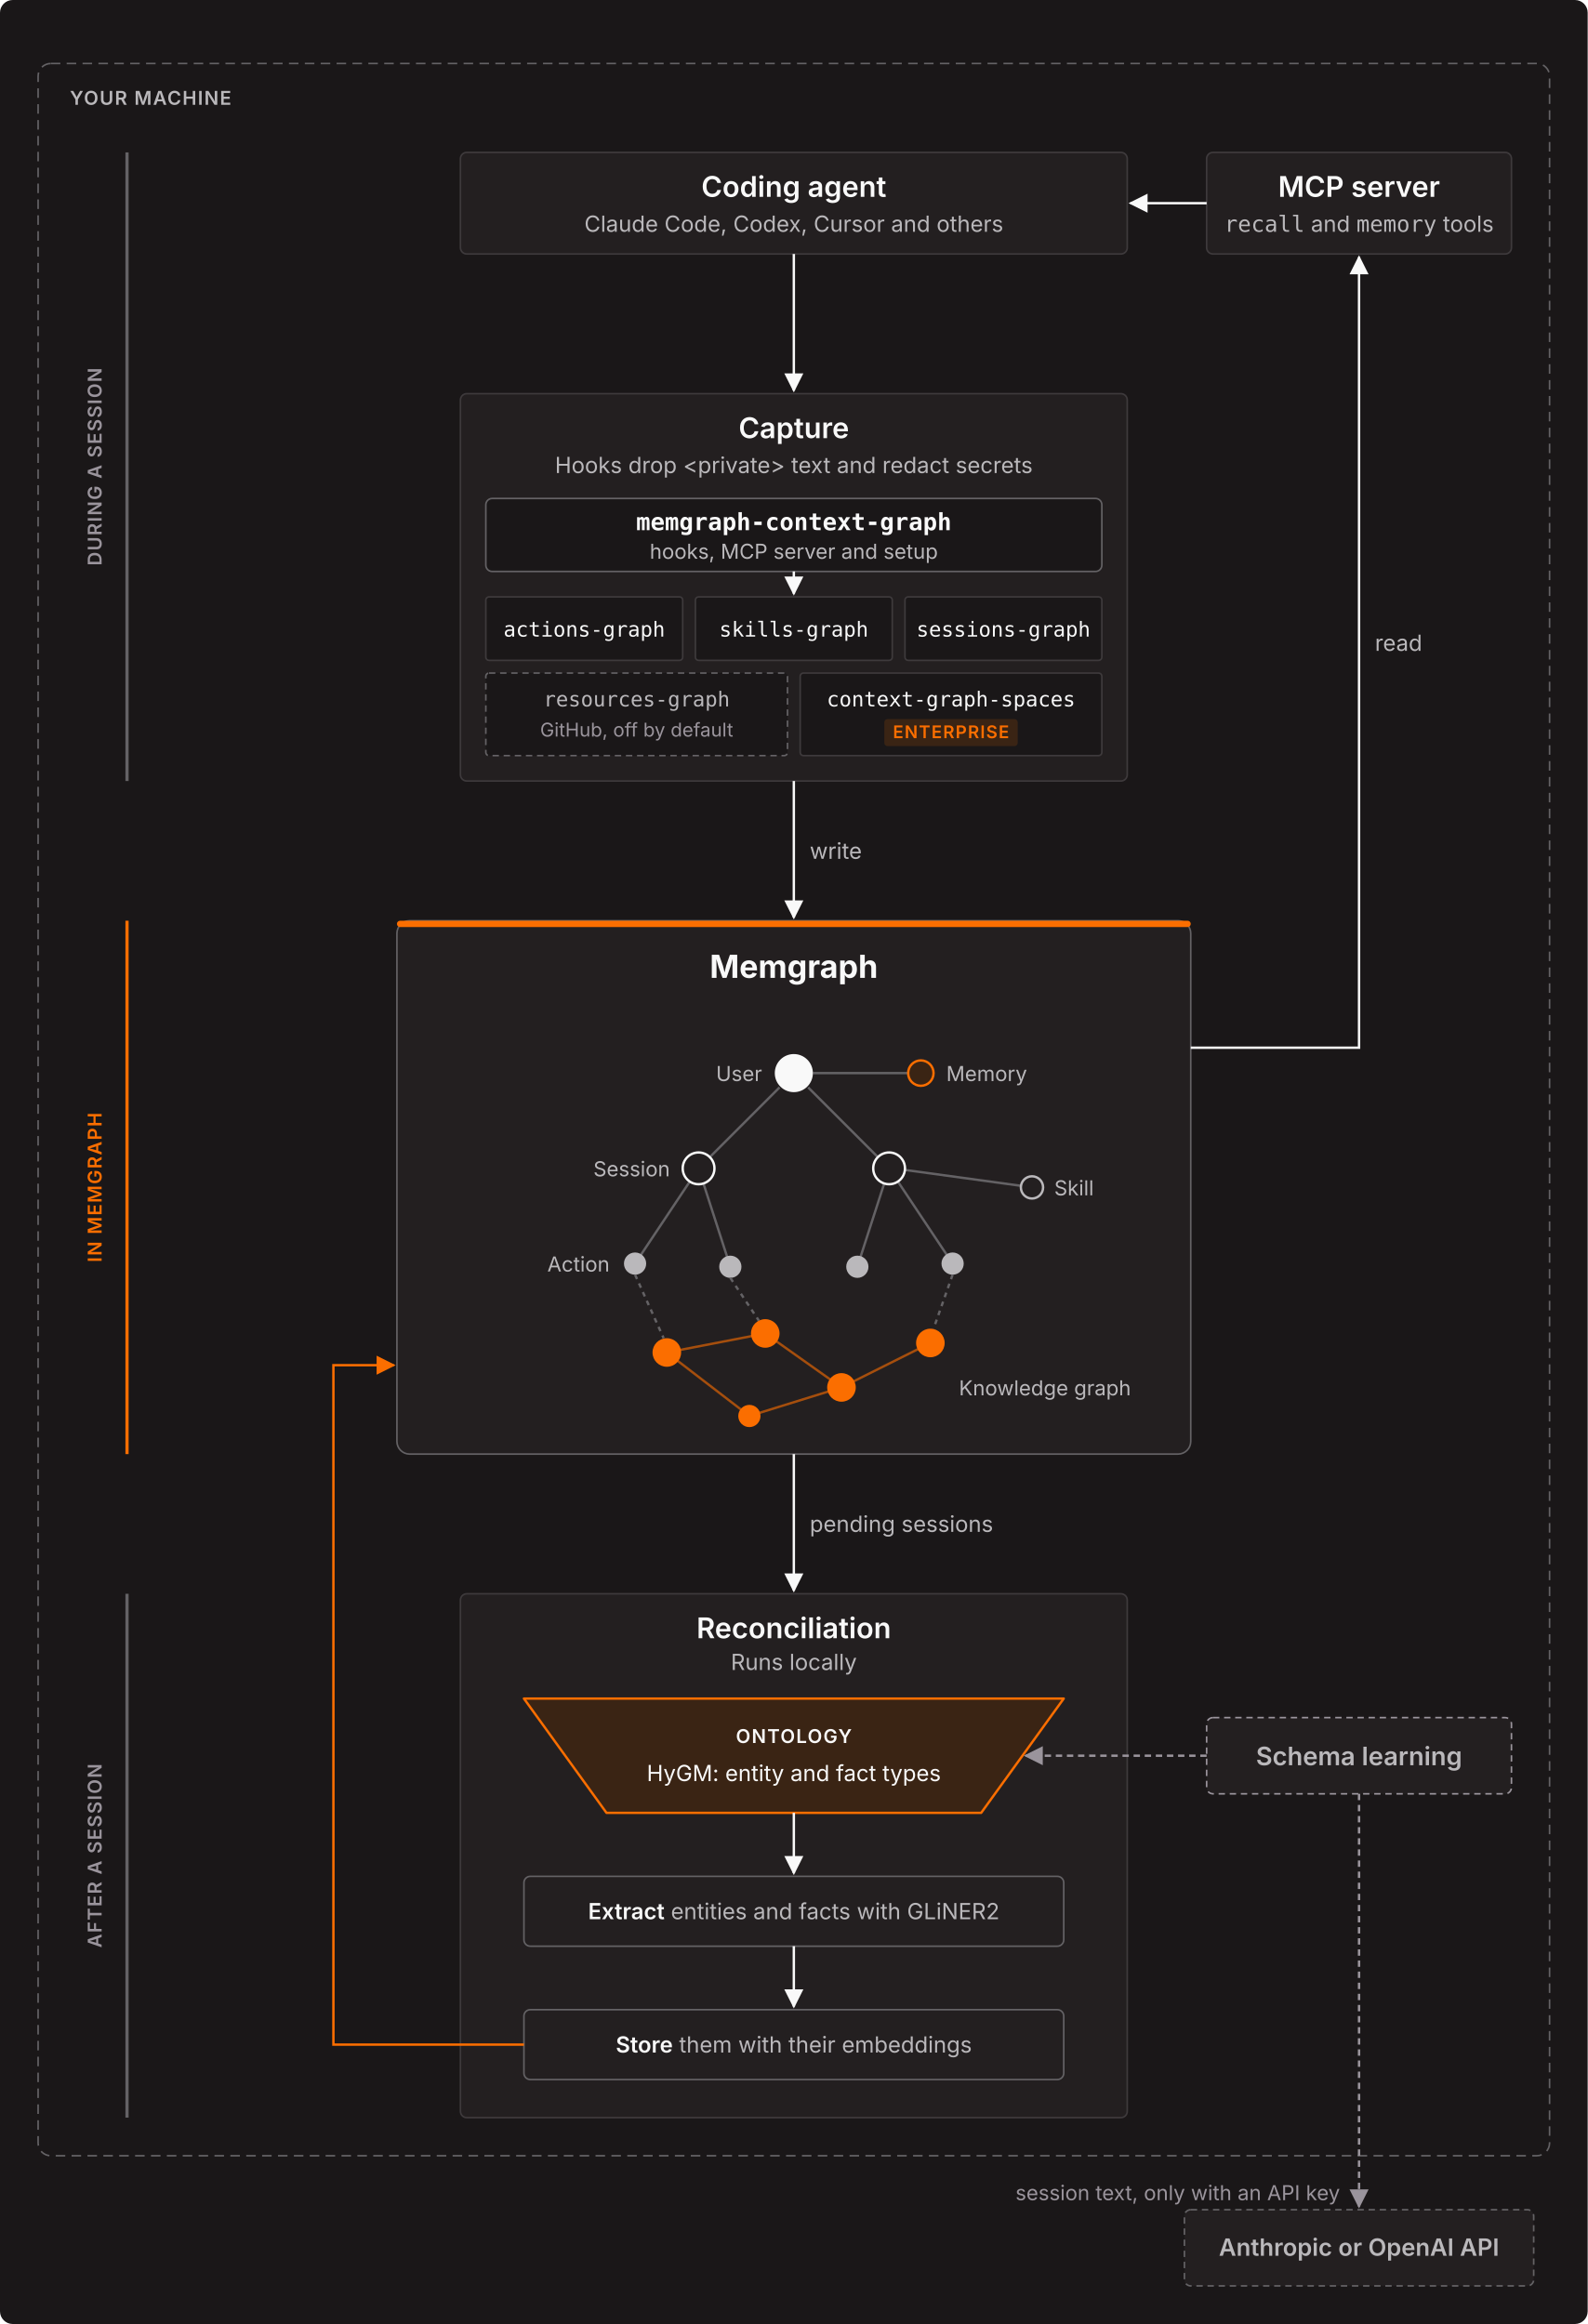
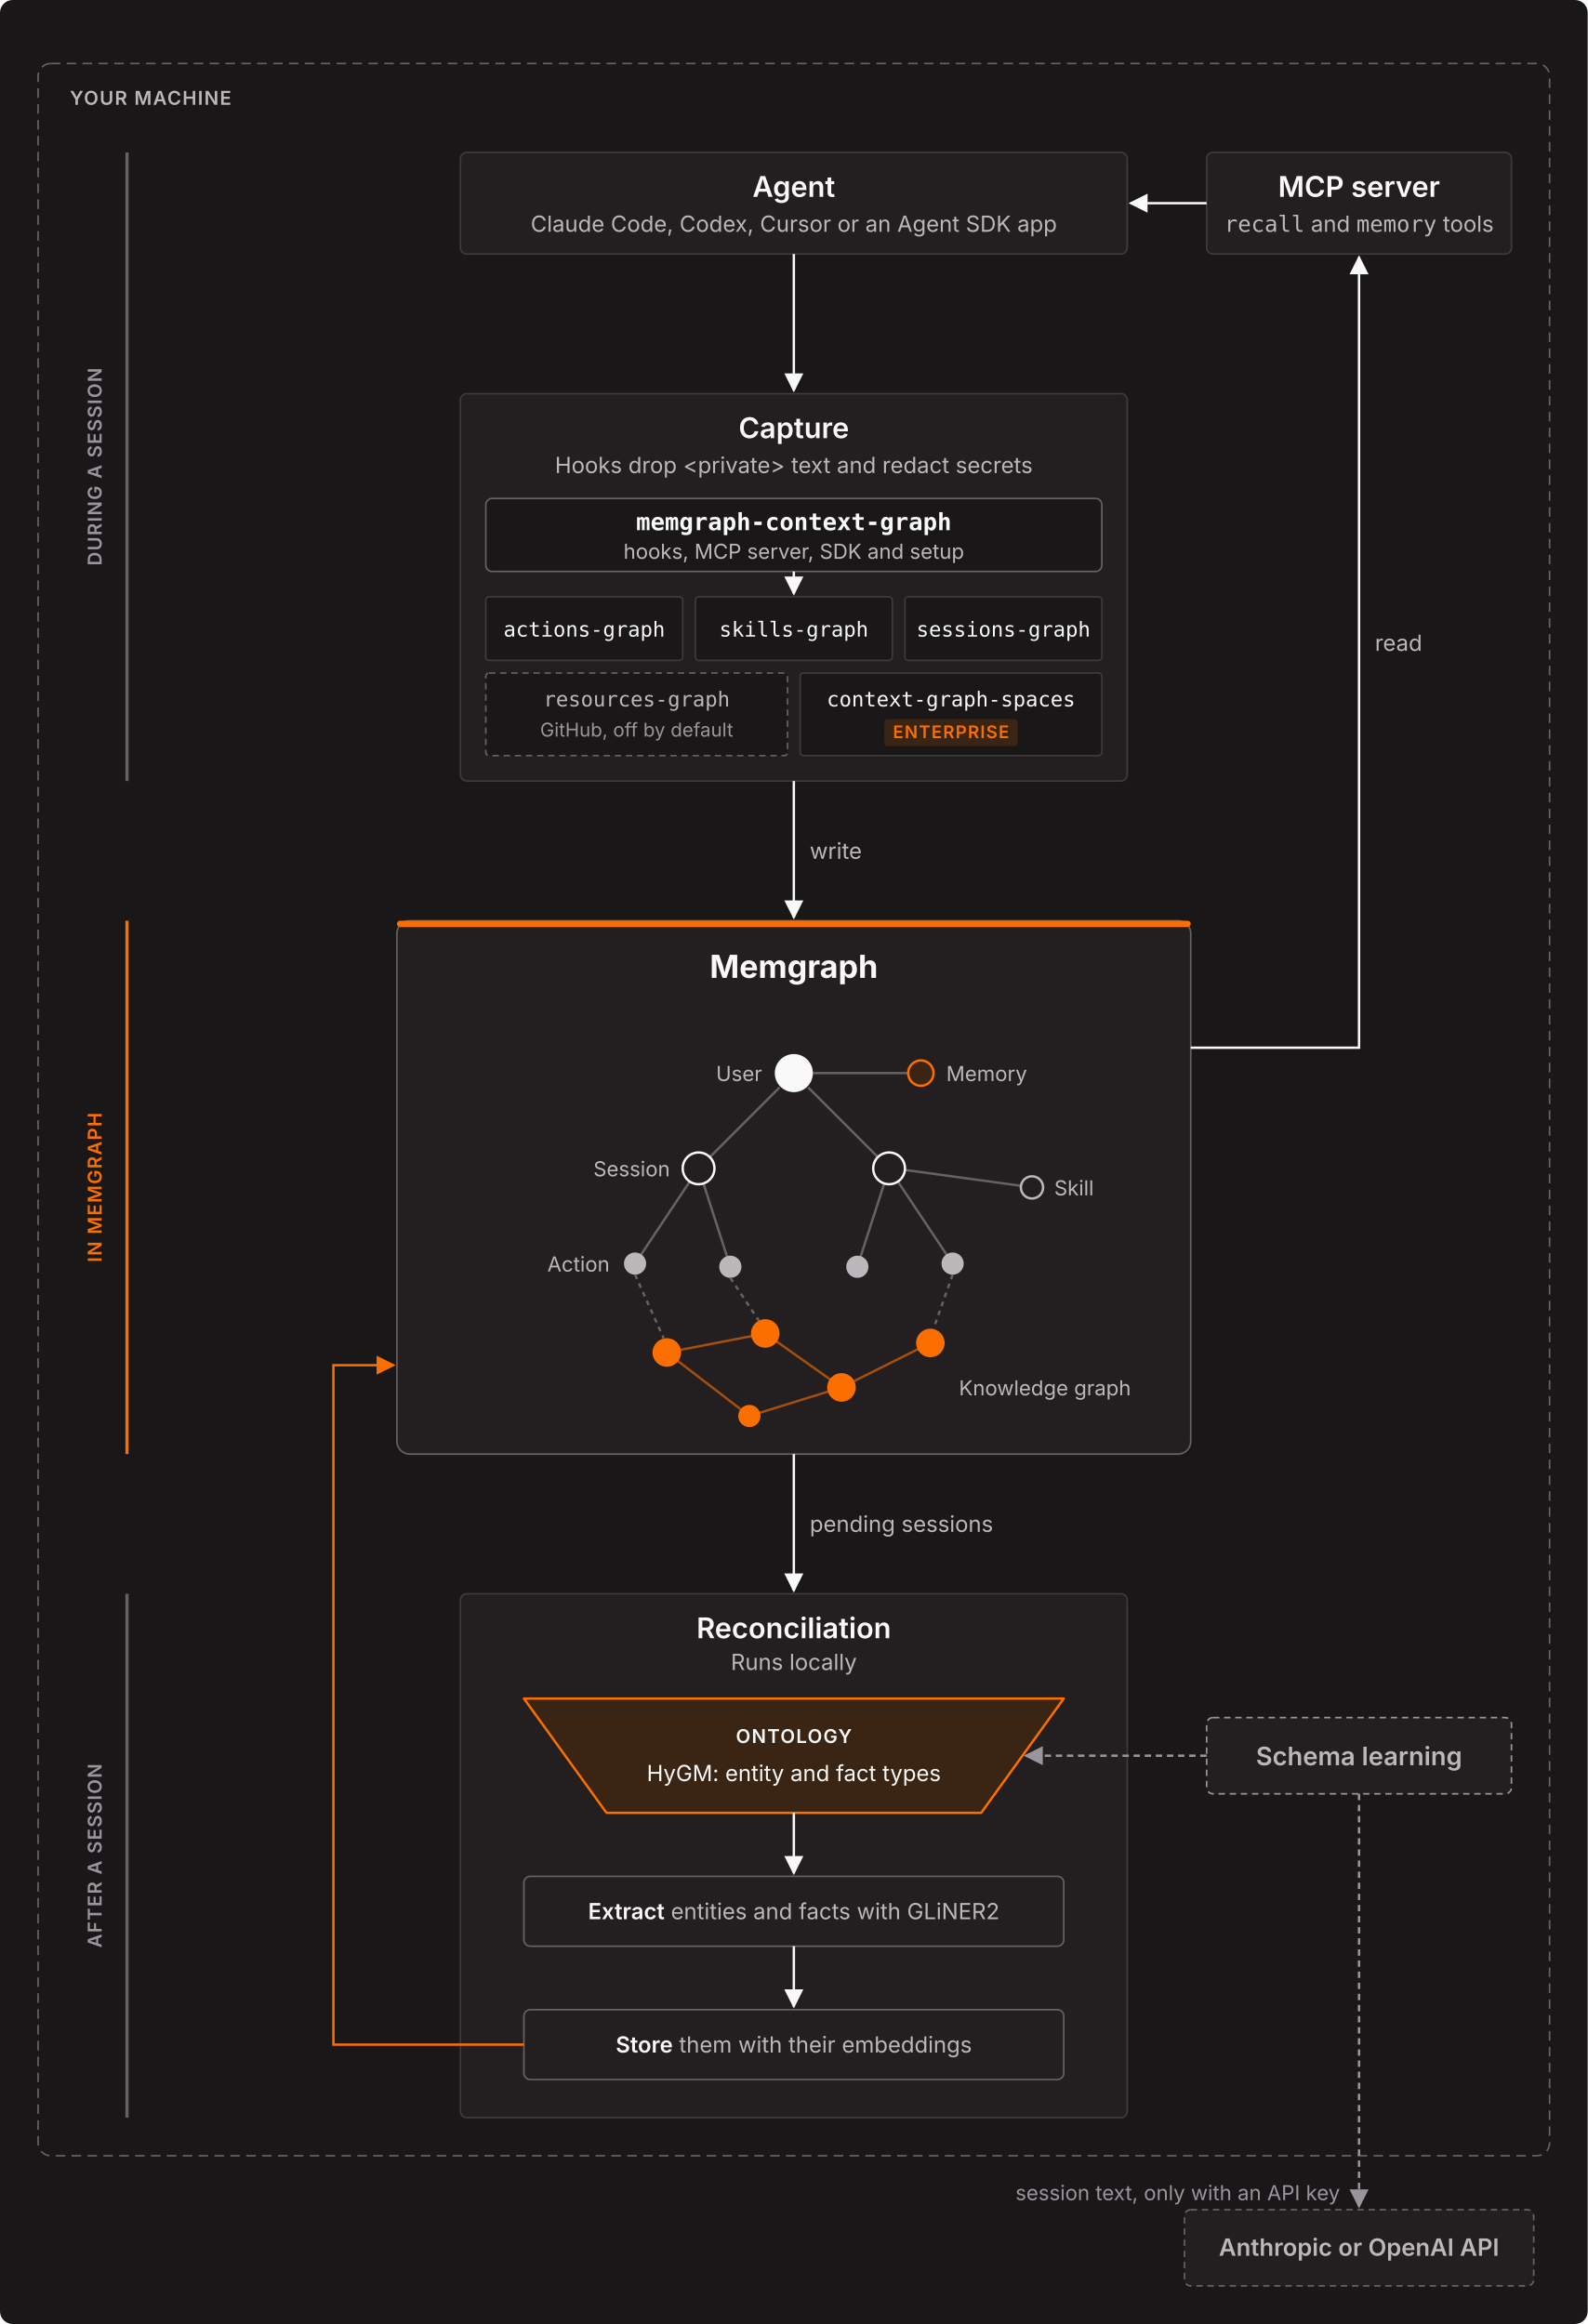
<svg xmlns="http://www.w3.org/2000/svg" width="1000" height="1464" viewBox="0 0 1000 1464" font-family="'Inter Tight', Inter, Arial, sans-serif" role="img" aria-labelledby="title desc">
  <style>
    @media (prefers-reduced-motion: no-preference) {
      .h-agent { animation: h-agent 12s linear infinite; }
      .h-capture { animation: h-capture 12s linear infinite; }
      .h-memgraph { animation: h-memgraph 12s linear infinite; }
      .h-recon { animation: h-recon 12s linear infinite; }
      .h-onto { animation: h-onto 12s linear infinite; }
      .h-extract { animation: h-extract 12s linear infinite; }
      .h-store { animation: h-store 12s linear infinite; }
      .h-mcp { animation: h-mcp 12s linear infinite; }
      .kg { animation: kg 12s linear infinite; }
    }
    @media (prefers-reduced-motion: reduce) {
      .flow { display: none; }
    }
    @keyframes h-agent { 0.00% { opacity: 1; } 8.33% { opacity: 1; } 10.00% { opacity: 0; } 90.00% { opacity: 0; } 91.67% { opacity: 1; } 100.00% { opacity: 1; } }
    @keyframes h-capture { 0.00% { opacity: 0; } 12.50% { opacity: 0; } 14.17% { opacity: 1; } 21.67% { opacity: 1; } 23.33% { opacity: 0; } 100.00% { opacity: 0; } }
    @keyframes h-memgraph { 0.00% { opacity: 0; } 26.67% { opacity: 0; } 28.33% { opacity: 1; } 36.67% { opacity: 1; } 38.33% { opacity: 0; } 100.00% { opacity: 0; } }
    @keyframes h-recon { 0.00% { opacity: 0; } 41.67% { opacity: 0; } 43.33% { opacity: 1; } 66.67% { opacity: 1; } 68.33% { opacity: 0; } 100.00% { opacity: 0; } }
    @keyframes h-onto { 0.00% { opacity: 0; } 42.50% { opacity: 0; } 44.17% { opacity: 1; } 48.33% { opacity: 1; } 50.00% { opacity: 0; } 100.00% { opacity: 0; } }
    @keyframes h-extract { 0.00% { opacity: 0; } 51.67% { opacity: 0; } 53.33% { opacity: 1; } 56.67% { opacity: 1; } 58.33% { opacity: 0; } 100.00% { opacity: 0; } }
    @keyframes h-store { 0.00% { opacity: 0; } 60.00% { opacity: 0; } 61.67% { opacity: 1; } 65.00% { opacity: 1; } 66.67% { opacity: 0; } 100.00% { opacity: 0; } }
    @keyframes h-mcp { 0.00% { opacity: 0; } 81.67% { opacity: 0; } 83.33% { opacity: 1; } 87.50% { opacity: 1; } 89.17% { opacity: 0; } 100.00% { opacity: 0; } }
    @keyframes kg { 0.00% { opacity: 0.3; } 73.33% { opacity: 0.3; } 76.67% { opacity: 1; } 95.83% { opacity: 1; } 99.17% { opacity: 0.3; } 100.00% { opacity: 0.3; } }
  </style>
  <defs>
    <marker id="arrow" viewBox="0 0 10 10" refX="9" refY="5" markerWidth="8" markerHeight="8" orient="auto-start-reverse">
      <path d="M0,0 L10,5 L0,10 z" fill="#F9F9F9" />
    </marker>
    <marker id="arrow-muted" viewBox="0 0 10 10" refX="9" refY="5" markerWidth="8" markerHeight="8" orient="auto-start-reverse">
      <path d="M0,0 L10,5 L0,10 z" fill="#9A949C" />
    </marker>
    <marker id="arrow-accent" viewBox="0 0 10 10" refX="9" refY="5" markerWidth="8" markerHeight="8" orient="auto-start-reverse">
      <path d="M0,0 L10,5 L0,10 z" fill="#FB6E00" />
    </marker>
  </defs>
  <rect x="0" y="0" width="1000" height="1464" rx="8" fill="#1A1718" />
  <rect x="24" y="40" width="952" height="1318" rx="8" fill="none" stroke="#646265" stroke-dasharray="6 4" />
  <text x="44" y="66" font-size="12" font-weight="600" letter-spacing="0.72" fill="#BAB8BB">YOUR MACHINE</text>
  <g font-size="12" font-weight="600" letter-spacing="0.72" fill="#9A949C" text-anchor="middle">
    <line x1="80" y1="96" x2="80" y2="492" stroke="#646265" stroke-width="2" />
    <text x="64" y="294" transform="rotate(-90 64 294)">DURING A SESSION</text>
    <line x1="80" y1="580" x2="80" y2="916" stroke="#FB6E00" stroke-width="2" />
    <text x="64" y="748" transform="rotate(-90 64 748)" fill="#FB6E00">IN MEMGRAPH</text>
    <line x1="80" y1="1004" x2="80" y2="1334" stroke="#646265" stroke-width="2" />
    <text x="64" y="1169" transform="rotate(-90 64 1169)">AFTER A SESSION</text>
  </g>
  <rect x="290" y="96" width="420" height="64" rx="4" fill="#231F20" stroke="#3E3A3C" />
-   <text x="500" y="124" font-size="18" font-weight="600" fill="#F9F9F9" text-anchor="middle">Coding agent</text>
-   <text x="500" y="146" font-size="14" fill="#BAB8BB" text-anchor="middle">Claude Code, Codex, Cursor and others</text>
+   <text x="500" y="124" font-size="18" font-weight="600" fill="#F9F9F9" text-anchor="middle">Agent</text>
+   <text x="500" y="146" font-size="14" fill="#BAB8BB" text-anchor="middle">Claude Code, Codex, Cursor or an Agent SDK app</text>
  <rect x="760" y="96" width="192" height="64" rx="4" fill="#231F20" stroke="#3E3A3C" />
  <text x="856" y="124" font-size="18" font-weight="600" fill="#F9F9F9" text-anchor="middle">MCP server</text>
  <text x="856" y="146" font-size="14" fill="#BAB8BB" text-anchor="middle">
    <tspan font-family="'Ubuntu Mono', Consolas, monospace">recall</tspan> and <tspan font-family="'Ubuntu Mono', Consolas, monospace">memory</tspan> tools</text>
  <path id="p9" d="M760,128 H712" fill="none" stroke="#F9F9F9" stroke-width="1.5" marker-end="url(#arrow)" />
  <path id="p1" d="M500,160 V246" fill="none" stroke="#F9F9F9" stroke-width="1.5" marker-end="url(#arrow)" />
  <rect x="290" y="248" width="420" height="244" rx="4" fill="#231F20" stroke="#3E3A3C" />
  <text x="500" y="276" font-size="18" font-weight="600" fill="#F9F9F9" text-anchor="middle">Capture</text>
  <text x="500" y="298" font-size="14" fill="#BAB8BB" text-anchor="middle">Hooks drop &lt;private&gt; text and redact secrets</text>
  <rect x="306" y="314" width="388" height="46" rx="4" fill="#1A1718" stroke="#646265" />
  <text x="500" y="334" font-size="15" font-family="'Ubuntu Mono', Consolas, monospace" font-weight="700" fill="#F9F9F9" text-anchor="middle">memgraph-context-graph</text>
-   <text x="500" y="352" font-size="13" fill="#BAB8BB" text-anchor="middle">hooks, MCP server and setup</text>
+   <text x="500" y="352" font-size="13" fill="#BAB8BB" text-anchor="middle">hooks, MCP server, SDK and setup</text>
  <path d="M500,360 V374" fill="none" stroke="#F9F9F9" stroke-width="1.5" marker-end="url(#arrow)" />
  <g font-size="13" font-family="'Ubuntu Mono', Consolas, monospace" fill="#F9F9F9" text-anchor="middle">
    <rect x="306" y="376" width="124" height="40" rx="2" fill="#1A1718" stroke="#3E3A3C" />
    <text x="368" y="401">actions-graph</text>
    <rect x="438" y="376" width="124" height="40" rx="2" fill="#1A1718" stroke="#3E3A3C" />
    <text x="500" y="401">skills-graph</text>
    <rect x="570" y="376" width="124" height="40" rx="2" fill="#1A1718" stroke="#3E3A3C" />
    <text x="632" y="401">sessions-graph</text>
  </g>
  <rect x="306" y="424" width="190" height="52" rx="2" fill="#1A1718" stroke="#646265" stroke-dasharray="4 3" />
  <text x="401" y="445" font-size="13" font-family="'Ubuntu Mono', Consolas, monospace" fill="#BAB8BB" text-anchor="middle">resources-graph</text>
  <text x="401" y="464" font-size="12" fill="#9A949C" text-anchor="middle">GitHub, off by default</text>
  <rect x="504" y="424" width="190" height="52" rx="2" fill="#1A1718" stroke="#3E3A3C" />
  <text x="599" y="445" font-size="13" font-family="'Ubuntu Mono', Consolas, monospace" fill="#F9F9F9" text-anchor="middle">context-graph-spaces</text>
  <rect x="557" y="453" width="84" height="17" rx="2" fill="#3A2414" />
  <text x="599" y="465" font-size="11" font-weight="600" letter-spacing="0.66" fill="#FB6E00" text-anchor="middle">ENTERPRISE</text>
  <path id="p3" d="M500,492 V578" fill="none" stroke="#F9F9F9" stroke-width="1.5" marker-end="url(#arrow)" />
  <text x="510" y="541" font-size="14" fill="#BAB8BB">write</text>
  <rect x="250" y="580" width="500" height="336" rx="8" fill="#231F20" stroke="#646265" />
  <rect x="250" y="580" width="500" height="4" rx="2" fill="#FB6E00" />
  <text x="500" y="616" font-size="20" font-weight="700" fill="#F9F9F9" text-anchor="middle">Memgraph</text>
  <g font-size="13" fill="#BAB8BB" stroke-width="1.5">
    <line x1="512" y1="676" x2="572" y2="676" stroke="#646265" />
    <line x1="491" y1="685" x2="447" y2="729" stroke="#646265" />
    <line x1="509" y1="685" x2="553" y2="729" stroke="#646265" />
    <line x1="440" y1="736" x2="400" y2="796" stroke="#646265" />
    <line x1="440" y1="736" x2="460" y2="798" stroke="#646265" />
    <line x1="560" y1="736" x2="540" y2="798" stroke="#646265" />
    <line x1="560" y1="736" x2="600" y2="796" stroke="#646265" />
    <line x1="570" y1="737" x2="643" y2="747" stroke="#646265" />
    <circle cx="500" cy="676" r="12" fill="#F9F9F9" />
    <text x="480" y="681" text-anchor="end">User</text>
    <circle cx="580" cy="676" r="8" fill="#3A2414" stroke="#FB6E00" />
    <text x="596" y="681">Memory</text>
    <circle cx="440" cy="736" r="10" fill="#231F20" stroke="#F9F9F9" />
    <circle cx="560" cy="736" r="10" fill="#231F20" stroke="#F9F9F9" />
    <text x="422" y="741" text-anchor="end">Session</text>
    <circle cx="400" cy="796" r="7" fill="#BAB8BB" />
    <circle cx="460" cy="798" r="7" fill="#BAB8BB" />
    <circle cx="540" cy="798" r="7" fill="#BAB8BB" />
    <circle cx="600" cy="796" r="7" fill="#BAB8BB" />
    <text x="384" y="801" text-anchor="end">Action</text>
    <circle cx="650" cy="748" r="7" fill="#231F20" stroke="#BAB8BB" />
    <text x="664" y="753">Skill</text>
    <g class="kg">
      <g stroke="#646265" stroke-dasharray="3 3">
        <line x1="400" y1="803" x2="418" y2="843" />
        <line x1="460" y1="805" x2="478" y2="832" />
        <line x1="600" y1="803" x2="588" y2="837" />
      </g>
      <g stroke="#FB6E00" stroke-opacity="0.6">
        <line x1="420" y1="852" x2="482" y2="840" />
        <line x1="482" y1="840" x2="530" y2="874" />
        <line x1="530" y1="874" x2="586" y2="846" />
        <line x1="420" y1="852" x2="472" y2="892" />
        <line x1="472" y1="892" x2="530" y2="874" />
      </g>
      <circle cx="420" cy="852" r="9" fill="#FB6E00" />
      <circle cx="482" cy="840" r="9" fill="#FB6E00" />
      <circle cx="530" cy="874" r="9" fill="#FB6E00" />
      <circle cx="586" cy="846" r="9" fill="#FB6E00" />
      <circle cx="472" cy="892" r="7" fill="#FB6E00" />
      <text x="604" y="879">Knowledge graph</text>
    </g>
  </g>
  <path id="p8" d="M750,660 H856 V162" fill="none" stroke="#F9F9F9" stroke-width="1.5" marker-end="url(#arrow)" />
  <text x="866" y="410" font-size="14" fill="#BAB8BB">read</text>
  <path id="p4" d="M500,916 V1002" fill="none" stroke="#F9F9F9" stroke-width="1.5" marker-end="url(#arrow)" />
  <text x="510" y="965" font-size="14" fill="#BAB8BB">pending sessions</text>
  <rect x="290" y="1004" width="420" height="330" rx="4" fill="#231F20" stroke="#3E3A3C" />
  <text x="500" y="1032" font-size="18" font-weight="600" fill="#F9F9F9" text-anchor="middle">Reconciliation</text>
  <text x="500" y="1052" font-size="14" fill="#BAB8BB" text-anchor="middle">Runs locally</text>
  <path d="M330,1070 H670 L618,1142 H382 Z" fill="#3A2414" stroke="#FB6E00" stroke-width="1.5" stroke-linejoin="round" />
  <text x="500" y="1098" font-size="12" font-weight="600" letter-spacing="0.72" fill="#F9F9F9" text-anchor="middle">ONTOLOGY</text>
  <text x="500" y="1122" font-size="14" fill="#F9F9F9" text-anchor="middle">HyGM: entity and fact types</text>
  <path id="p5" d="M500,1142 V1180" fill="none" stroke="#F9F9F9" stroke-width="1.5" marker-end="url(#arrow)" />
  <rect x="330" y="1182" width="340" height="44" rx="4" fill="#231F20" stroke="#646265" />
  <text x="500" y="1209" font-size="14" fill="#BAB8BB" text-anchor="middle">
    <tspan font-weight="600" fill="#F9F9F9">Extract</tspan> entities and facts with GLiNER2</text>
  <path id="p6" d="M500,1226 V1264" fill="none" stroke="#F9F9F9" stroke-width="1.5" marker-end="url(#arrow)" />
  <rect x="330" y="1266" width="340" height="44" rx="4" fill="#231F20" stroke="#646265" />
  <text x="500" y="1293" font-size="14" fill="#BAB8BB" text-anchor="middle">
    <tspan font-weight="600" fill="#F9F9F9">Store</tspan> them with their embeddings</text>
  <path id="p7" d="M330,1288 H210 V860 H248" fill="none" stroke="#FB6E00" stroke-width="1.5" marker-end="url(#arrow-accent)" />
  <rect x="760" y="1082" width="192" height="48" rx="4" fill="#231F20" stroke="#9A949C" stroke-dasharray="4 3" />
  <text x="856" y="1112" font-size="16" font-weight="600" fill="#BAB8BB" text-anchor="middle">Schema learning</text>
  <path d="M760,1106 H646" fill="none" stroke="#9A949C" stroke-width="1.5" stroke-dasharray="4 3" marker-end="url(#arrow-muted)" />
  <path d="M856,1130 V1390" fill="none" stroke="#9A949C" stroke-width="1.5" stroke-dasharray="4 3" marker-end="url(#arrow-muted)" />
  <text x="844" y="1386" font-size="13" fill="#9A949C" text-anchor="end">session text, only with an API key</text>
  <rect x="746" y="1392" width="220" height="48" rx="4" fill="#231F20" stroke="#646265" stroke-dasharray="4 3" />
  <text x="856" y="1421" font-size="15" font-weight="600" fill="#BAB8BB" text-anchor="middle">Anthropic or OpenAI API</text>
  <rect class="h-agent" x="290" y="96" width="420" height="64" rx="4" fill="none" stroke="#FB6E00" stroke-width="2.5" opacity="0" />
  <rect class="h-capture" x="290" y="248" width="420" height="244" rx="4" fill="none" stroke="#FB6E00" stroke-width="2.5" opacity="0" />
  <rect class="h-memgraph" x="250" y="580" width="500" height="336" rx="8" fill="none" stroke="#FB6E00" stroke-width="2.5" opacity="0" />
  <rect class="h-recon" x="290" y="1004" width="420" height="330" rx="4" fill="none" stroke="#FB6E00" stroke-width="2.5" opacity="0" />
  <path class="h-onto" d="M330,1070 H670 L618,1142 H382 Z" fill="none" stroke="#FB6E00" stroke-width="2.5" stroke-linejoin="round" opacity="0" />
  <rect class="h-extract" x="330" y="1182" width="340" height="44" rx="4" fill="none" stroke="#FB6E00" stroke-width="2.5" opacity="0" />
  <rect class="h-store" x="330" y="1266" width="340" height="44" rx="4" fill="none" stroke="#FB6E00" stroke-width="2.5" opacity="0" />
  <rect class="h-mcp" x="760" y="96" width="192" height="64" rx="4" fill="none" stroke="#FB6E00" stroke-width="2.5" opacity="0" />
  <g class="flow">
    <circle r="6" fill="#FB6E00" stroke="#231F20" stroke-width="2" opacity="0">
      <animateMotion dur="12s" repeatCount="indefinite" calcMode="linear" keyPoints="0;0;1;1" keyTimes="0;0.075;0.142;1">
        <mpath href="#p1" />
      </animateMotion>
      <animate attributeName="opacity" dur="12s" repeatCount="indefinite" values="0;0;1;1;0;0" keyTimes="0;0.075;0.079;0.138;0.142;1" />
    </circle>
    <circle r="6" fill="#FB6E00" stroke="#231F20" stroke-width="2" opacity="0">
      <animateMotion dur="12s" repeatCount="indefinite" calcMode="linear" keyPoints="0;0;1;1" keyTimes="0;0.217;0.283;1">
        <mpath href="#p3" />
      </animateMotion>
      <animate attributeName="opacity" dur="12s" repeatCount="indefinite" values="0;0;1;1;0;0" keyTimes="0;0.217;0.221;0.279;0.283;1" />
    </circle>
    <circle r="6" fill="#FB6E00" stroke="#231F20" stroke-width="2" opacity="0">
      <animateMotion dur="12s" repeatCount="indefinite" calcMode="linear" keyPoints="0;0;1;1" keyTimes="0;0.367;0.433;1">
        <mpath href="#p4" />
      </animateMotion>
      <animate attributeName="opacity" dur="12s" repeatCount="indefinite" values="0;0;1;1;0;0" keyTimes="0;0.367;0.371;0.429;0.433;1" />
    </circle>
    <circle r="6" fill="#FB6E00" stroke="#231F20" stroke-width="2" opacity="0">
      <animateMotion dur="12s" repeatCount="indefinite" calcMode="linear" keyPoints="0;0;1;1" keyTimes="0;0.483;0.533;1">
        <mpath href="#p5" />
      </animateMotion>
      <animate attributeName="opacity" dur="12s" repeatCount="indefinite" values="0;0;1;1;0;0" keyTimes="0;0.483;0.487;0.529;0.533;1" />
    </circle>
    <circle r="6" fill="#FB6E00" stroke="#231F20" stroke-width="2" opacity="0">
      <animateMotion dur="12s" repeatCount="indefinite" calcMode="linear" keyPoints="0;0;1;1" keyTimes="0;0.567;0.617;1">
        <mpath href="#p6" />
      </animateMotion>
      <animate attributeName="opacity" dur="12s" repeatCount="indefinite" values="0;0;1;1;0;0" keyTimes="0;0.567;0.571;0.613;0.617;1" />
    </circle>
    <circle r="6" fill="#FB6E00" stroke="#231F20" stroke-width="2" opacity="0">
      <animateMotion dur="12s" repeatCount="indefinite" calcMode="linear" keyPoints="0;0;1;1" keyTimes="0;0.65;0.742;1">
        <mpath href="#p7" />
      </animateMotion>
      <animate attributeName="opacity" dur="12s" repeatCount="indefinite" values="0;0;1;1;0;0" keyTimes="0;0.65;0.654;0.738;0.742;1" />
    </circle>
    <circle r="6" fill="#FB6E00" stroke="#231F20" stroke-width="2" opacity="0">
      <animateMotion dur="12s" repeatCount="indefinite" calcMode="linear" keyPoints="0;0;1;1" keyTimes="0;0.75;0.833;1">
        <mpath href="#p8" />
      </animateMotion>
      <animate attributeName="opacity" dur="12s" repeatCount="indefinite" values="0;0;1;1;0;0" keyTimes="0;0.75;0.754;0.829;0.833;1" />
    </circle>
    <circle r="6" fill="#FB6E00" stroke="#231F20" stroke-width="2" opacity="0">
      <animateMotion dur="12s" repeatCount="indefinite" calcMode="linear" keyPoints="0;0;1;1" keyTimes="0;0.875;0.917;1">
        <mpath href="#p9" />
      </animateMotion>
      <animate attributeName="opacity" dur="12s" repeatCount="indefinite" values="0;0;1;1;0;0" keyTimes="0;0.875;0.879;0.913;0.917;1" />
    </circle>
  </g>
</svg>
